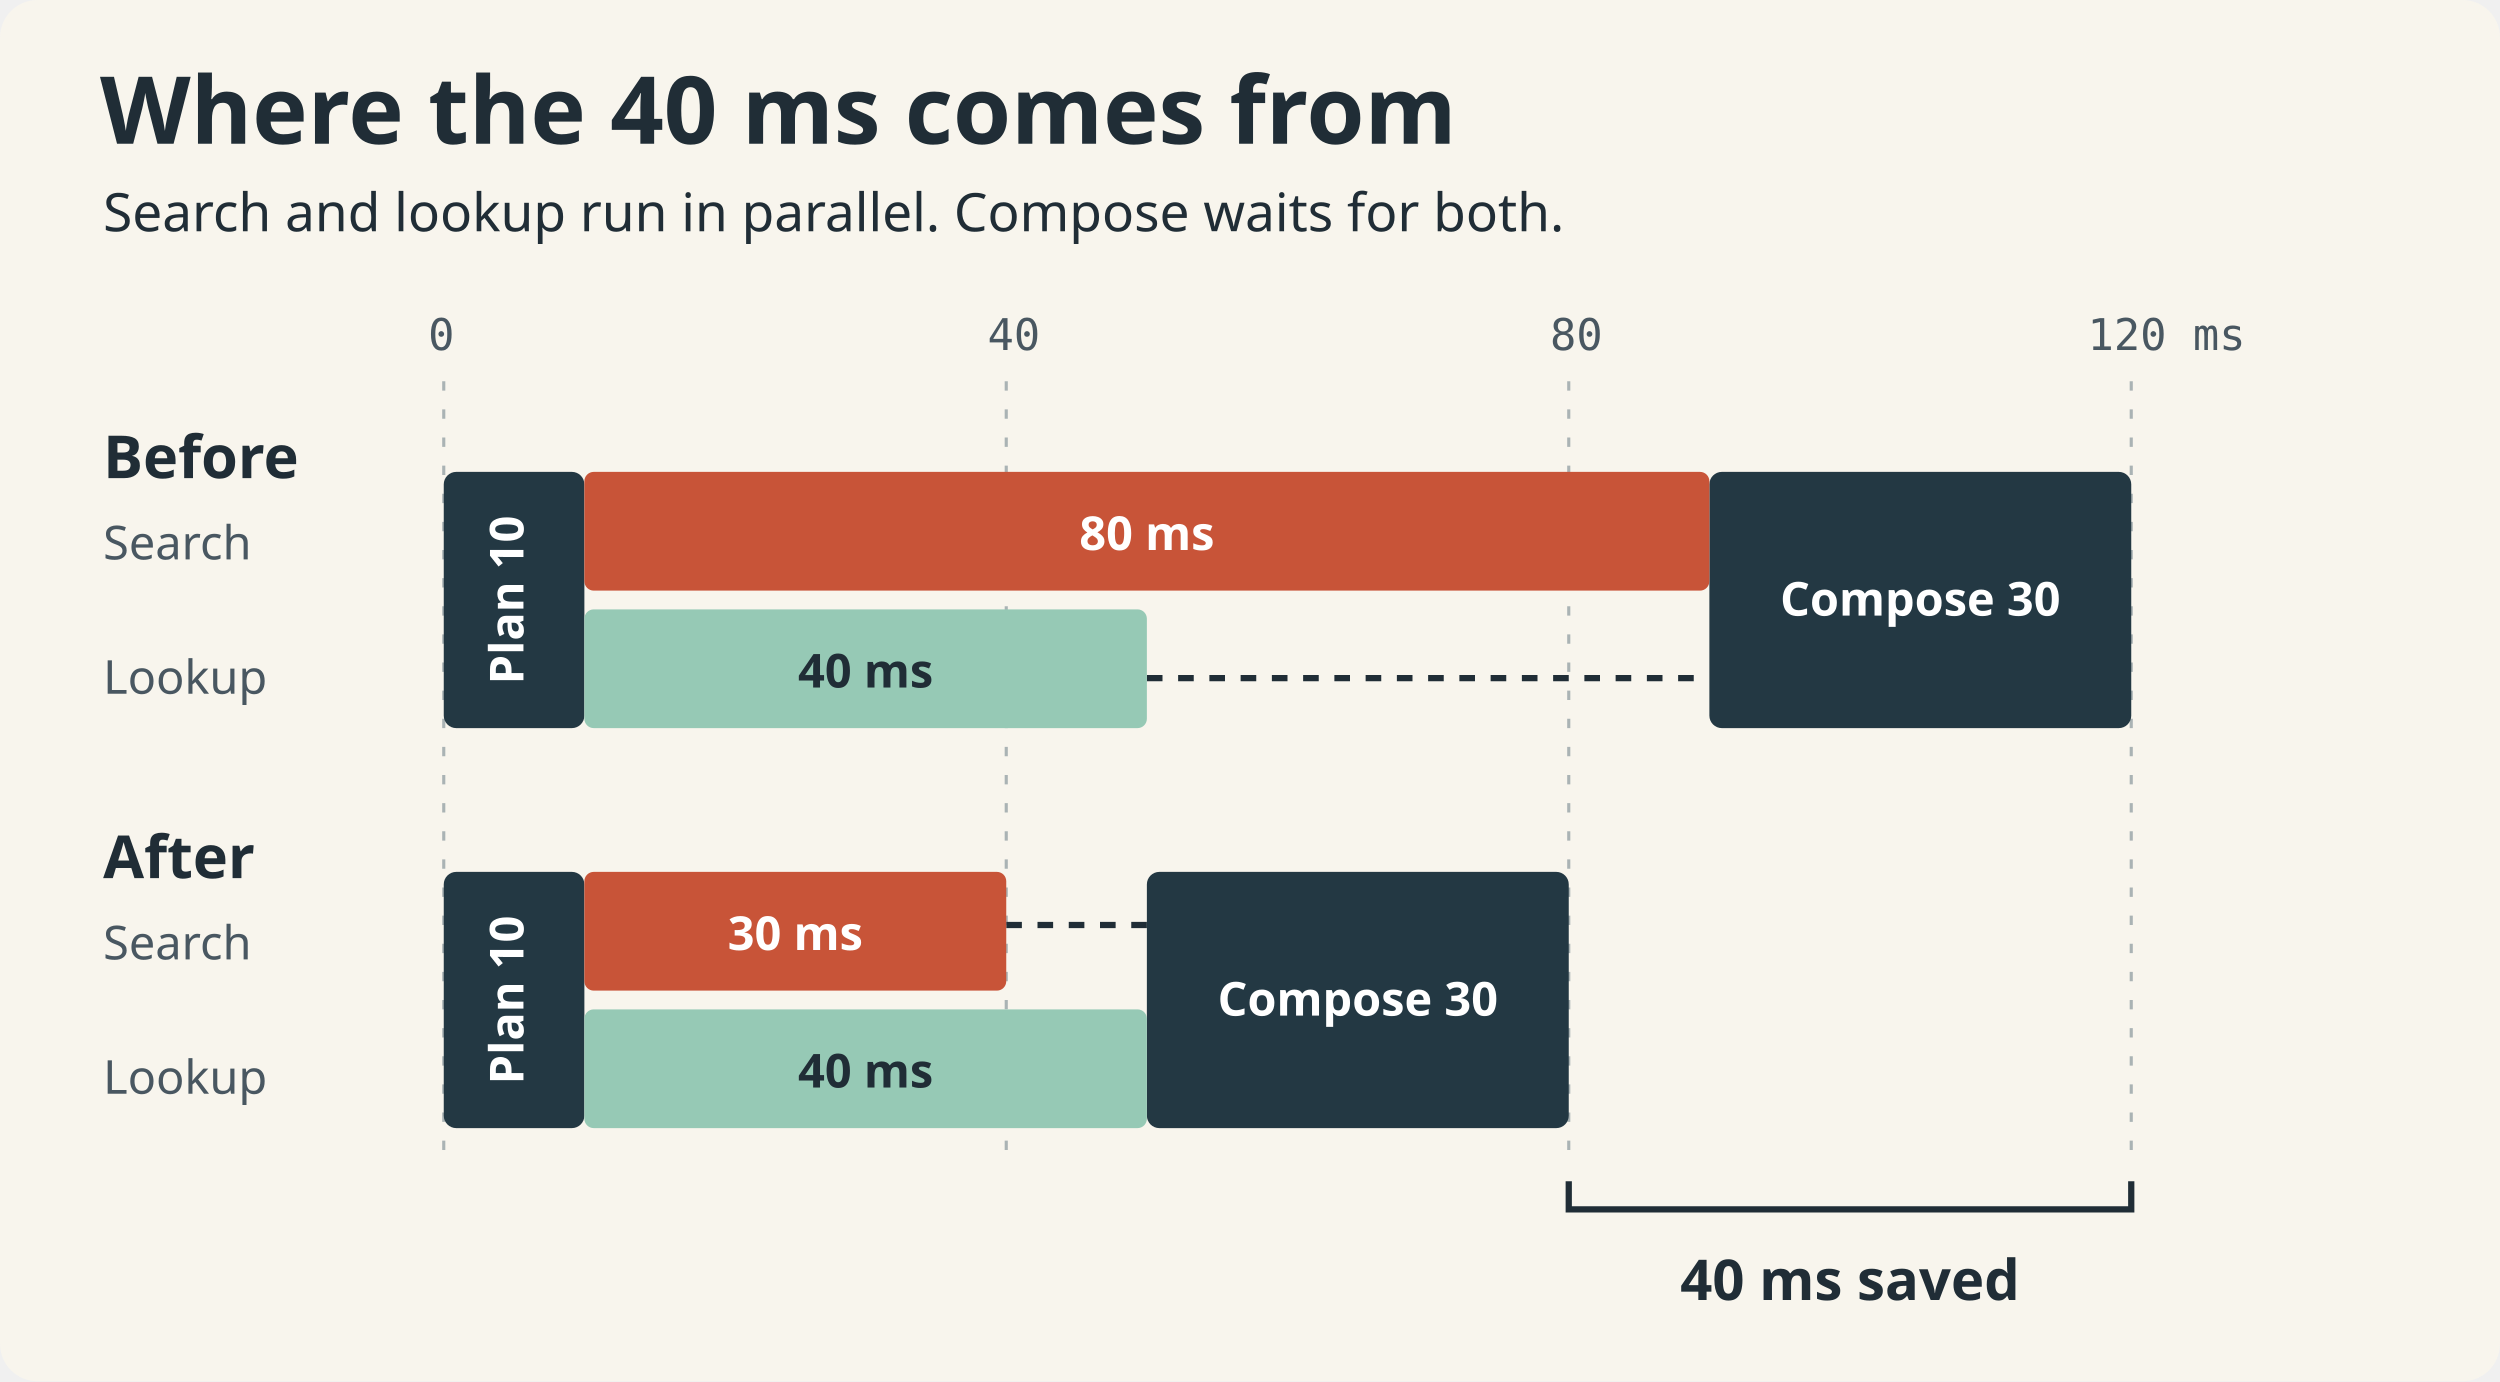
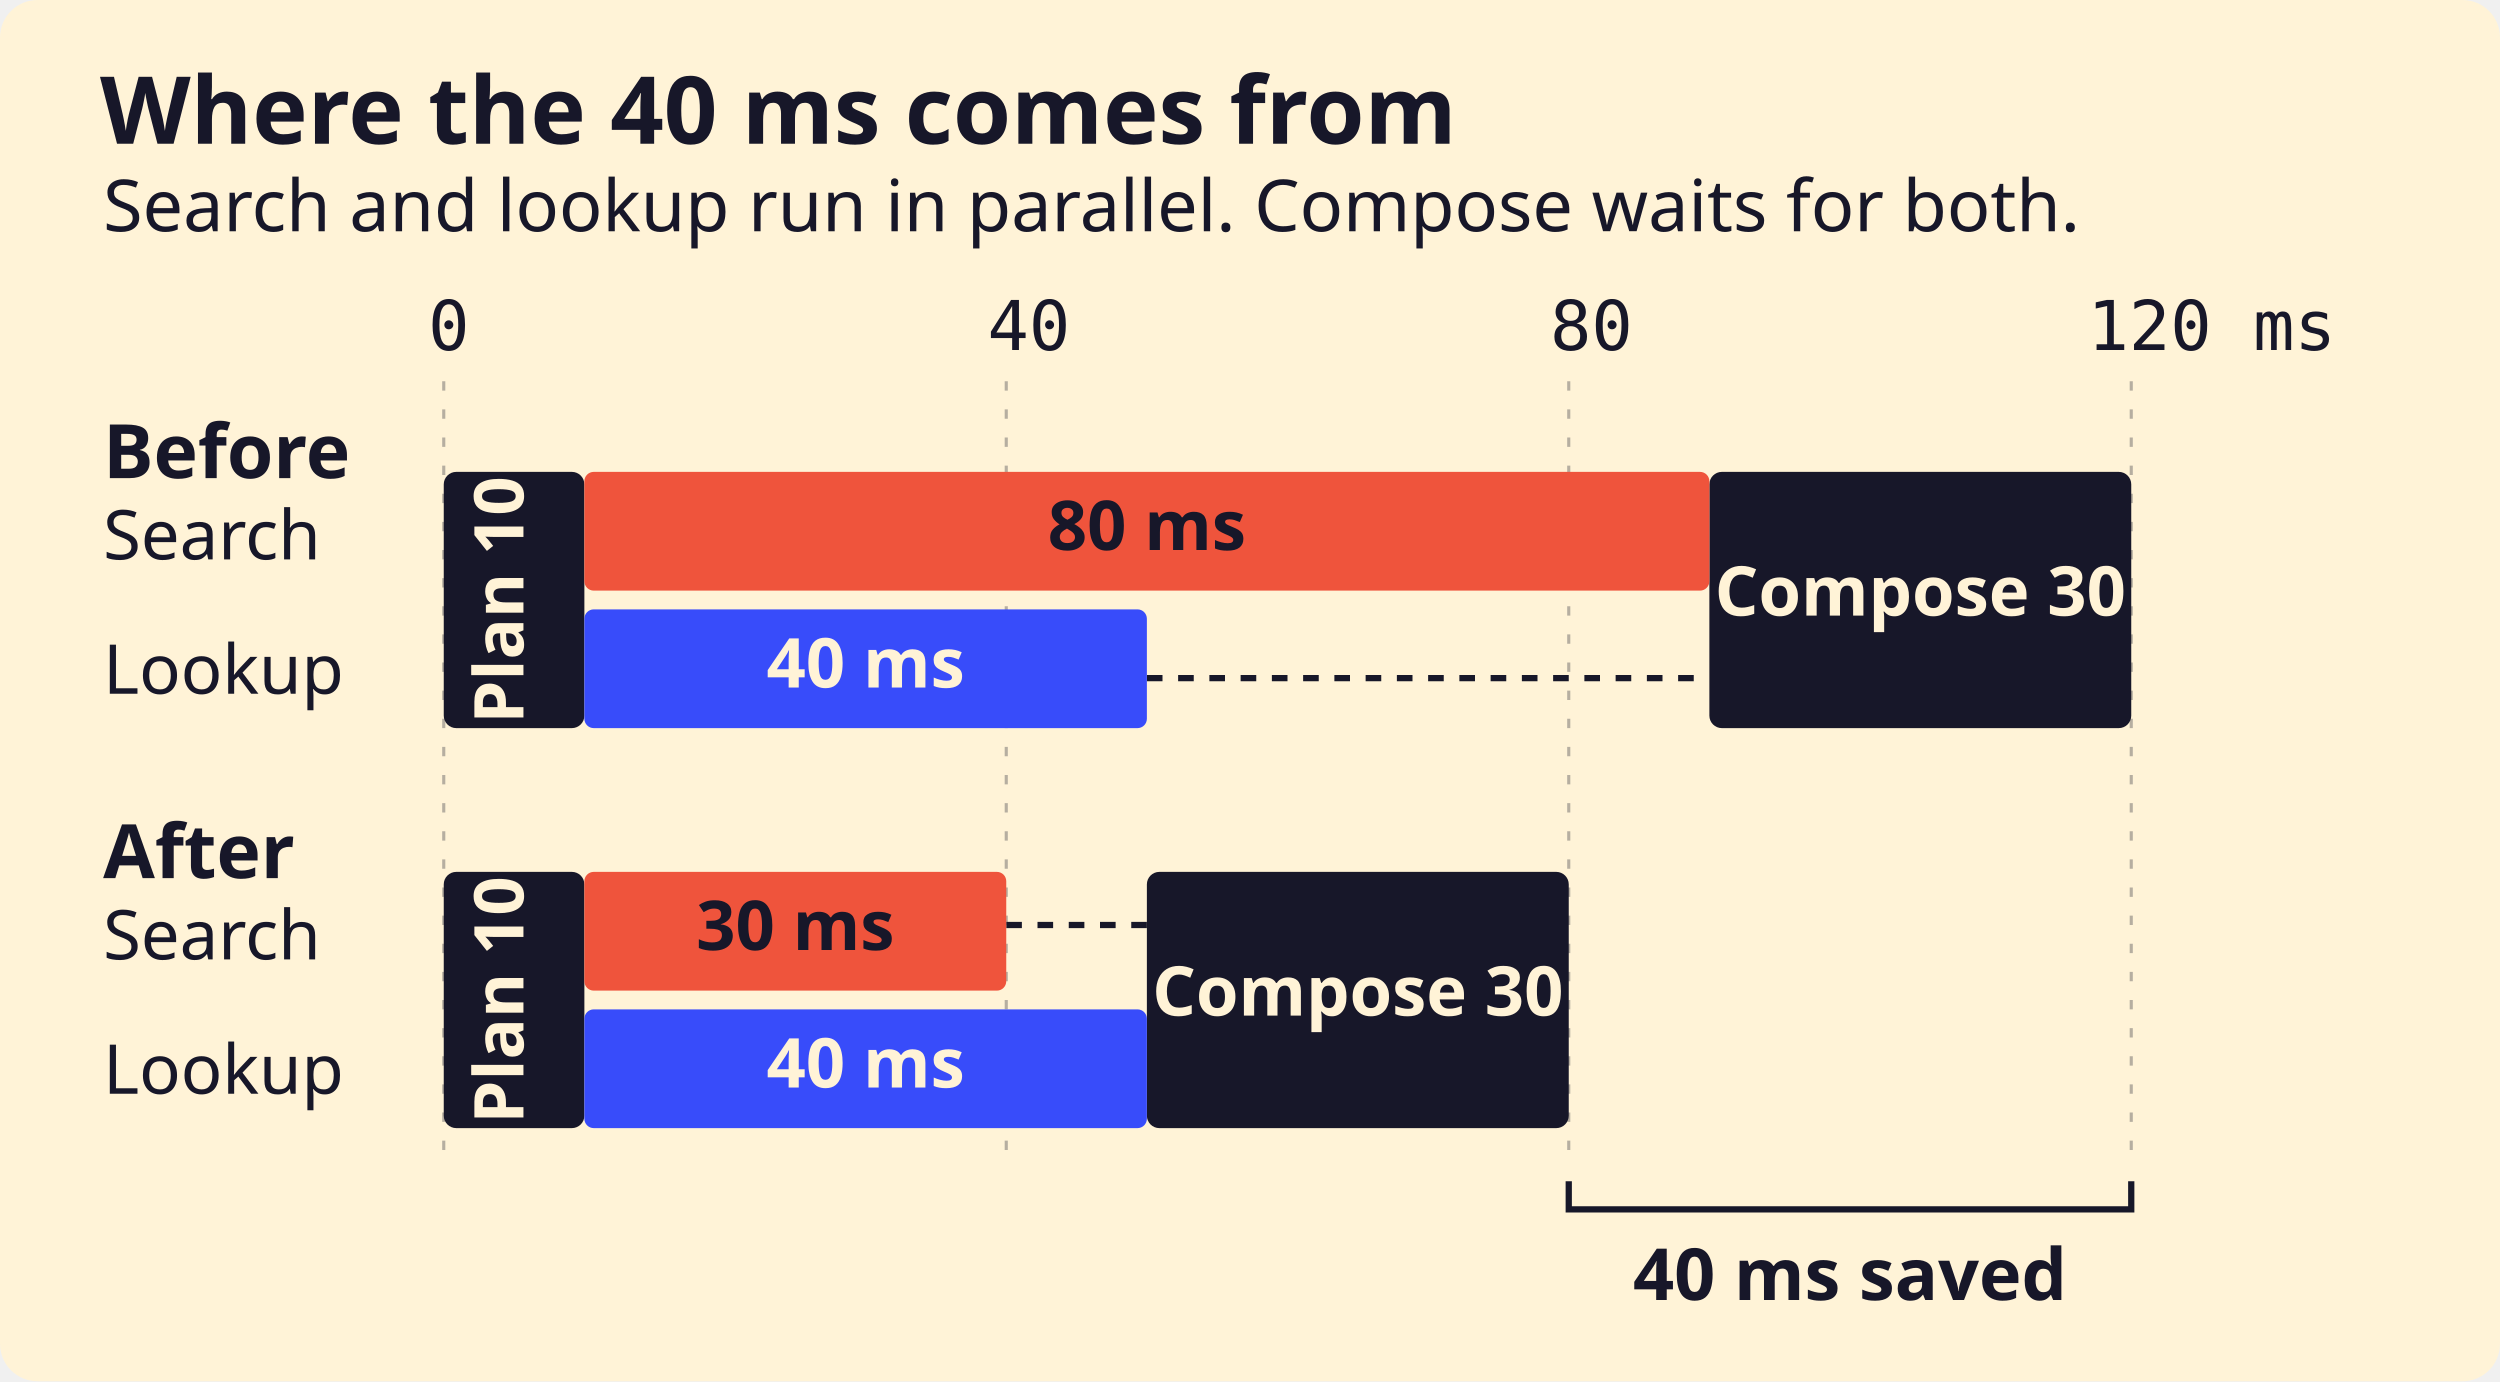
<svg xmlns="http://www.w3.org/2000/svg" viewBox="0 0 800 442" role="img" aria-labelledby="title desc">
-   <rect width="800" height="442" rx="12" fill="#f8f5ed" />
-   <g font-family="system-ui, sans-serif" fill="#202d36">
+   <rect width="800" height="442" rx="12" fill="#fff3d7" />
+   <g font-family="system-ui, sans-serif" fill="#171729">
    <text x="32" y="46" font-size="30" font-weight="720">Where the 40 ms comes from</text>
-     <text x="33" y="74" font-size="17">Search and lookup run in parallel. Compose waits for both.</text>
-     <g font-family="ui-monospace,monospace" font-size="14" fill="#495761">
+     <text x="33" y="74" font-size="23">Search and lookup run in parallel. Compose waits for both.</text>
+     <g font-family="ui-monospace,monospace" font-size="22" fill="#171729">
      <text x="137" y="112">0</text>
      <text x="316" y="112">40</text>
      <text x="496" y="112">80</text>
      <text x="668" y="112">120 ms</text>
    </g>
-     <g stroke="#aab3b4" stroke-dasharray="3 6">
+     <g stroke="#b6aea0" stroke-dasharray="3 6">
      <path d="M142 122v246 M322 122v246 M502 122v246 M682 122v246" />
    </g>
-     <g stroke="#202d36" stroke-width="2">
+     <g stroke="#171729" stroke-width="2">
      <path d="M367 217h180" stroke-dasharray="5 5" />
      <path d="M322 296h45" stroke-dasharray="5 5" />
    </g>
-     <g font-size="19" font-weight="700">
+     <g font-size="24" font-weight="700">
      <text x="33" y="153">Before</text>
      <text x="33" y="281">After</text>
    </g>
-     <g font-size="15" fill="#495761">
+     <g font-size="22" fill="#171729">
      <text x="33" y="179">Search</text>
      <text x="33" y="222">Lookup</text>
      <text x="33" y="307">Search</text>
      <text x="33" y="350">Lookup</text>
    </g>
-     <g fill="#233843">
+     <g fill="#171729">
      <rect x="142" y="151" width="45" height="82" rx="4" />
      <rect x="547" y="151" width="135" height="82" rx="4" />
      <rect x="142" y="279" width="45" height="82" rx="4" />
      <rect x="367" y="279" width="135" height="82" rx="4" />
    </g>
-     <g fill="#c85438">
+     <g fill="#ef543c">
      <rect x="187" y="151" width="360" height="38" rx="3" />
      <rect x="187" y="279" width="135" height="38" rx="3" />
    </g>
-     <g fill="#96c9b5">
+     <g fill="#384cfa">
      <rect x="187" y="195" width="180" height="38" rx="3" />
      <rect x="187" y="323" width="180" height="38" rx="3" />
    </g>
-     <g font-size="15" font-weight="620" text-anchor="middle">
-       <g fill="white">
+     <g font-size="22" font-weight="620" text-anchor="middle">
+       <g fill="#fff3d7">
        <text x="164.5" y="195" transform="rotate(-90 164.5 192)">Plan 10</text>
        <text x="164.5" y="323" transform="rotate(-90 164.5 320)">Plan 10</text>
        <text x="614.5" y="197">Compose 30</text>
        <text x="434.5" y="325">Compose 30</text>
-         <text x="367" y="176">80 ms</text>
-         <text x="254.5" y="304">30 ms</text>
+         <text x="367" y="176" fill="#171729">80 ms</text>
+         <text x="254.5" y="304" fill="#171729">30 ms</text>
      </g>
-       <text x="277" y="220">40 ms</text>
-       <text x="277" y="348">40 ms</text>
+       <text x="277" y="220" fill="#fff3d7">40 ms</text>
+       <text x="277" y="348" fill="#fff3d7">40 ms</text>
    </g>
-     <path d="M502 378v9h180v-9" fill="none" stroke="#202d36" stroke-width="2" />
-     <text x="592" y="416" text-anchor="middle" font-size="18" font-weight="700">40 ms saved</text>
+     <path d="M502 378v9h180v-9" fill="none" stroke="#171729" stroke-width="2" />
+     <text x="592" y="416" text-anchor="middle" font-size="23" font-weight="700">40 ms saved</text>
  </g>
</svg>
